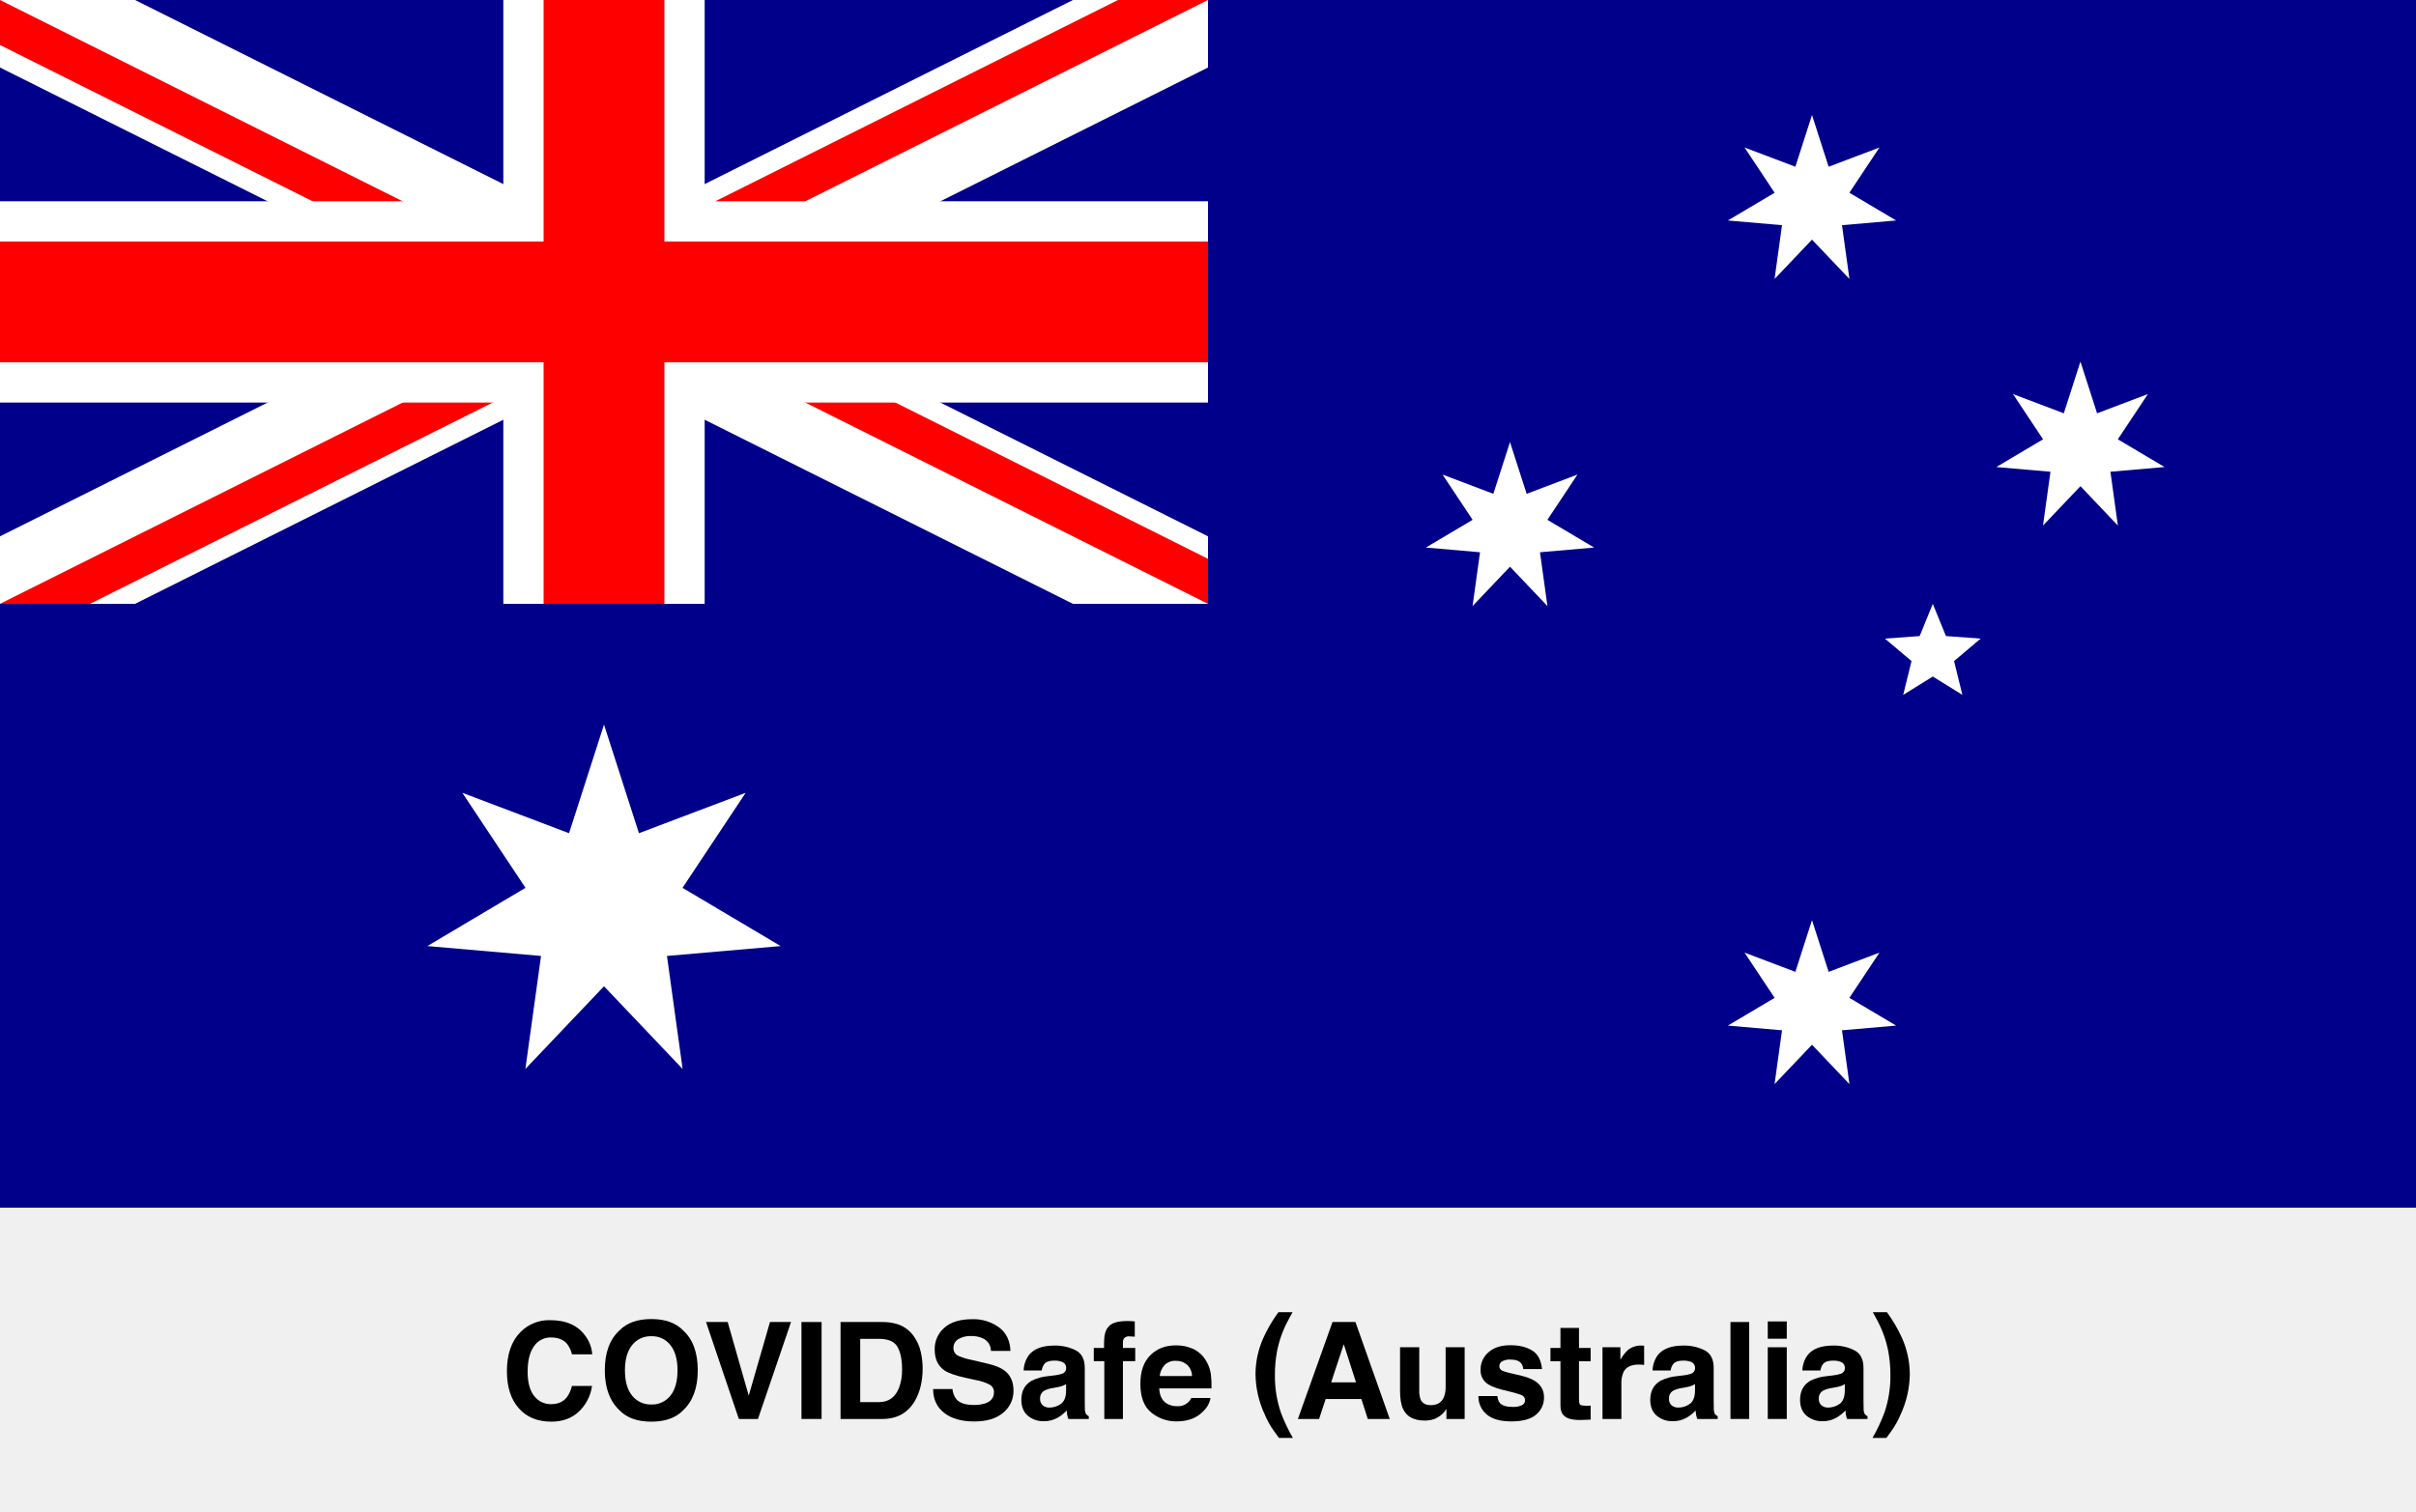
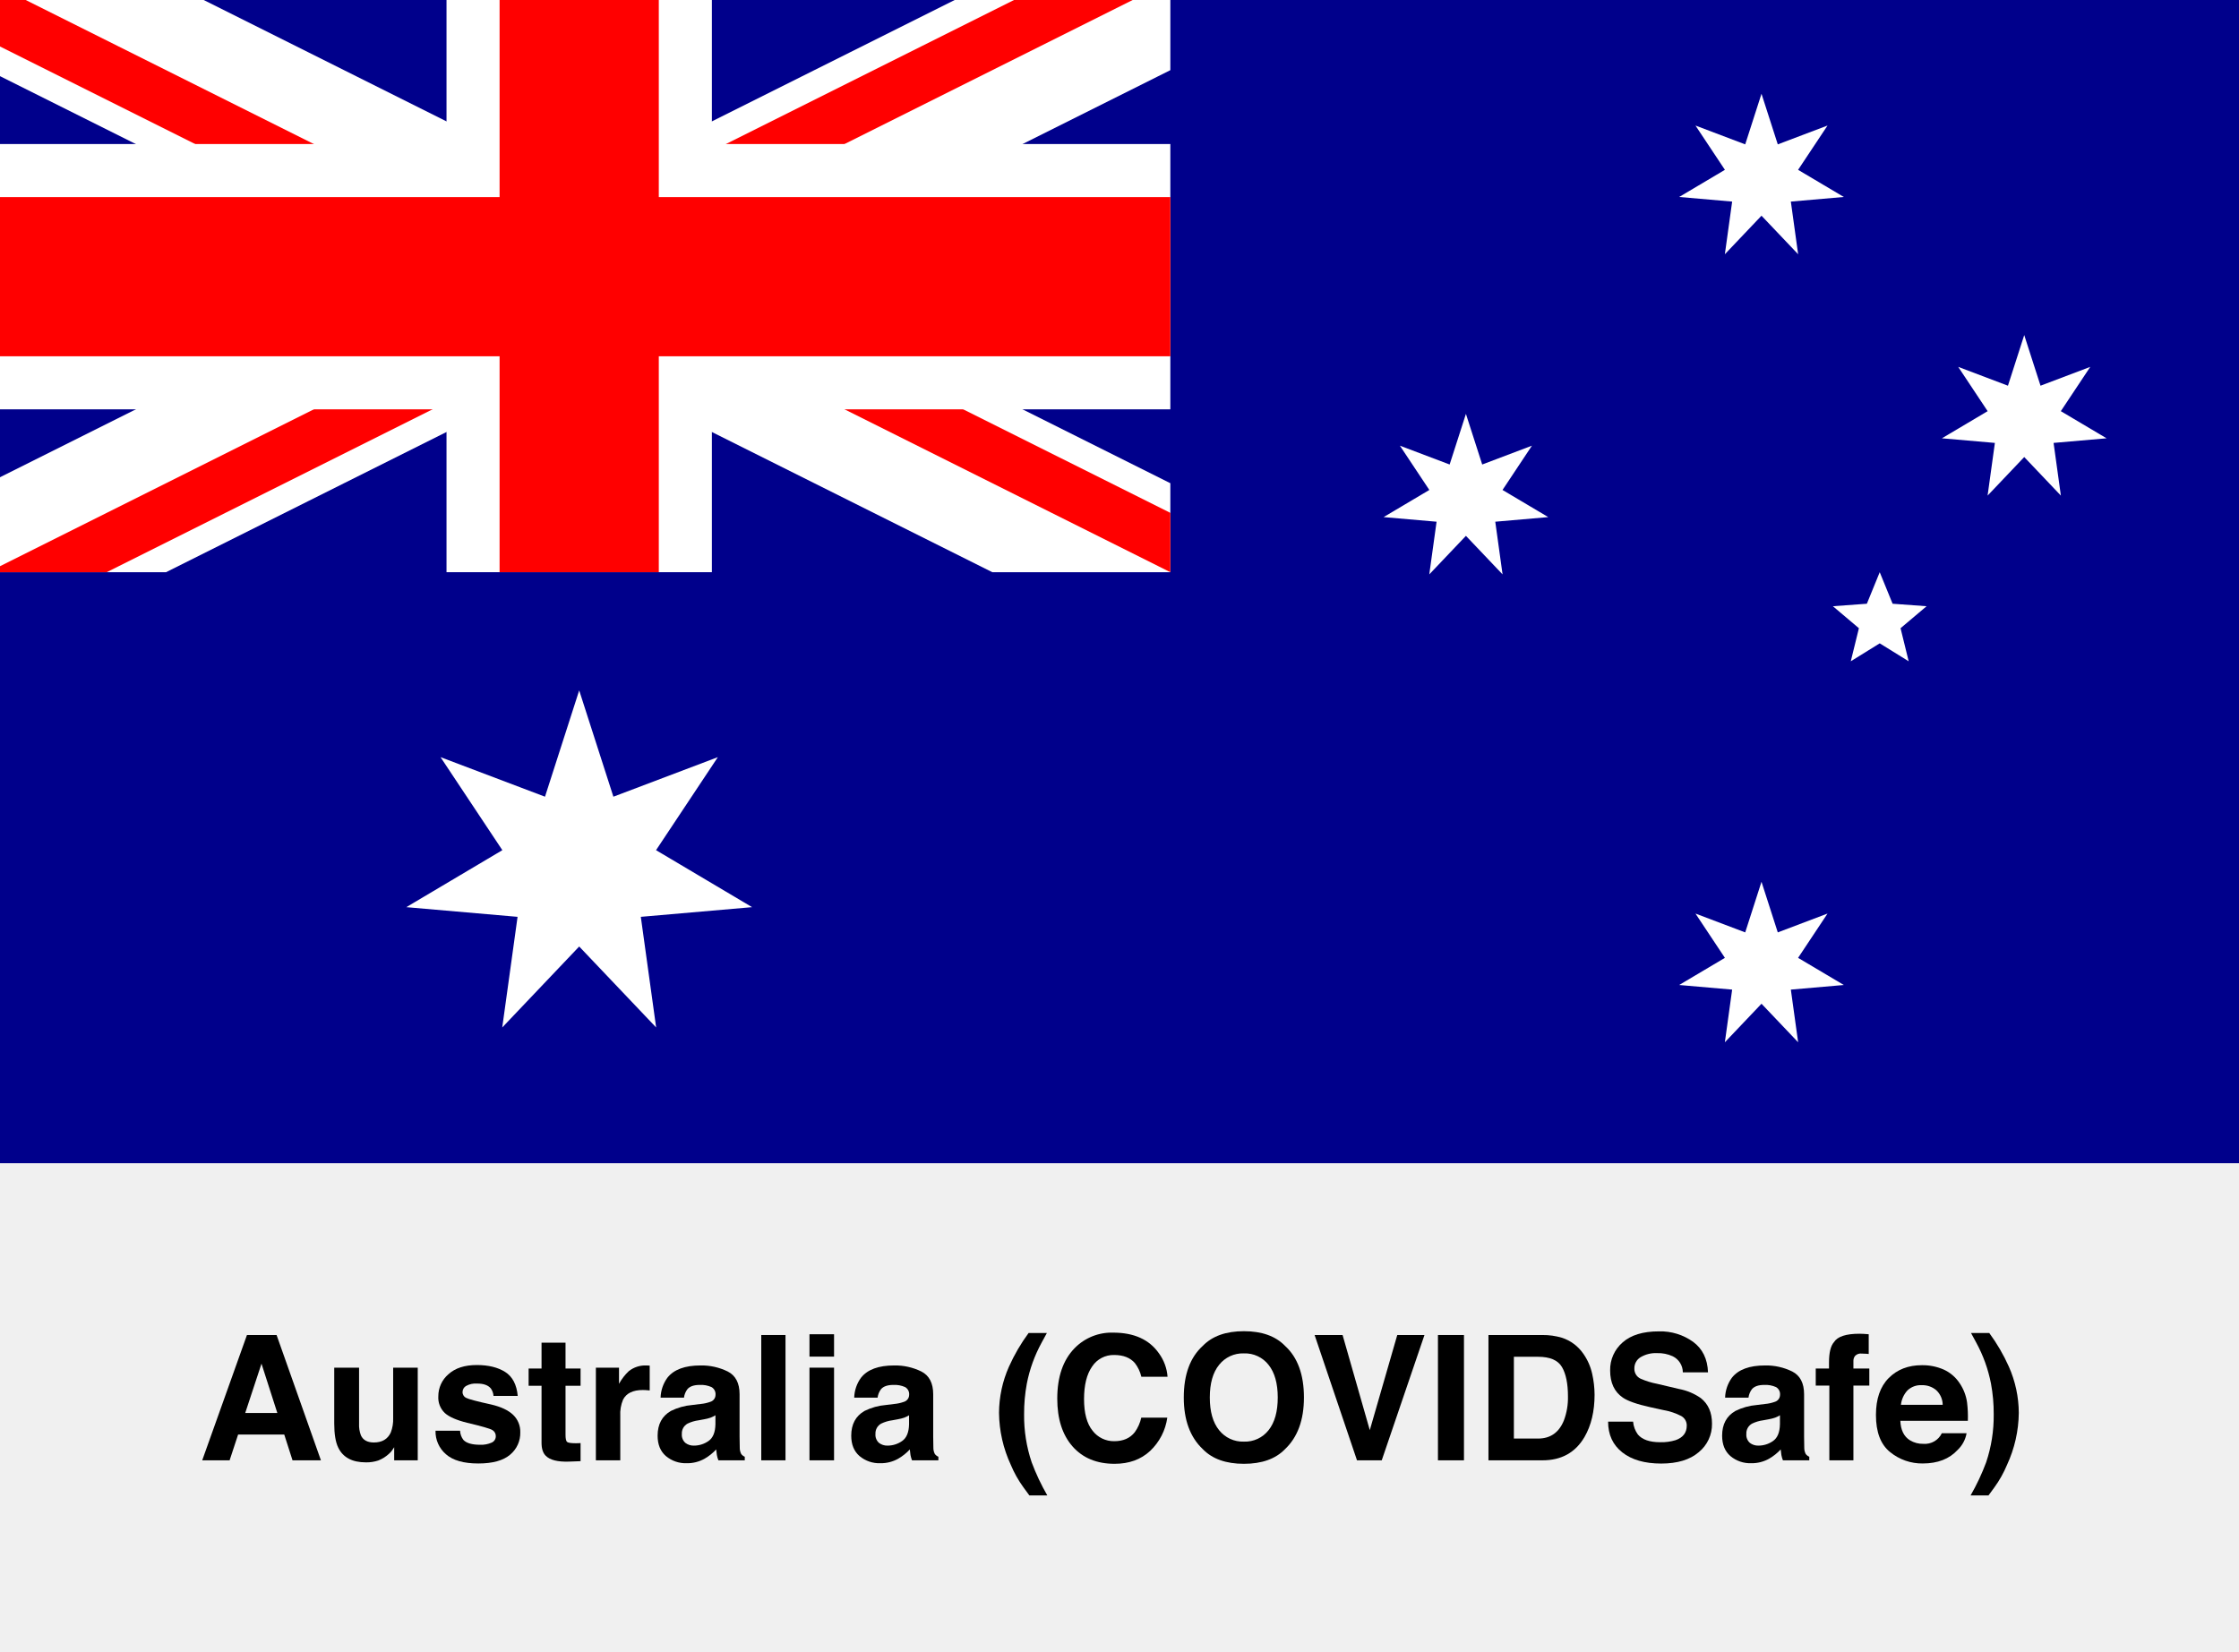
- <svg xmlns="http://www.w3.org/2000/svg" id="Layer_1" data-name="Layer 1" viewBox="0 0 1280 800.99">
+ <svg xmlns="http://www.w3.org/2000/svg" id="Layer_1" data-name="Layer 1" viewBox="0 0 900 663.987">
  <defs>
-     <style>.cls-1{fill:none;}.cls-2{fill:#00008b;}.cls-3{clip-path:url(#clip-path);}.cls-4,.cls-7{stroke:#fff;}.cls-4,.cls-6,.cls-7,.cls-8{stroke-miterlimit:426.667;}.cls-4,.cls-8{stroke-width:64px;}.cls-5{clip-path:url(#clip-path-2);}.cls-6,.cls-8{stroke:red;}.cls-6{stroke-width:42.667px;}.cls-7{stroke-width:106.667px;}.cls-9{fill:#fff;}</style>
+     <style>.cls-1{fill:none;}.cls-2{fill:#00008b;}.cls-3{clip-path:url(#clip-path);}.cls-4{fill:#fff;}.cls-5{clip-path:url(#clip-path-2);}.cls-6{fill:red;}</style>
    <clipPath id="clip-path">
-       <rect class="cls-1" x="-0" y="-0" width="640" height="320" />
+       <rect class="cls-1" x="-4.808" y="-7.568" width="475.247" height="237.623" />
    </clipPath>
    <clipPath id="clip-path-2">
-       <path class="cls-1" d="M-0,0V160H640V320h0ZM640,0H320V320h-320Z" />
+       <path class="cls-1" d="M-4.808-7.568V111.244H470.438V230.055h0Zm475.247,0H232.815V230.055H-4.808Z" />
    </clipPath>
  </defs>
-   <rect class="cls-2" x="-0" y="-0" width="1280" height="640" />
+   <rect class="cls-2" x="-4.808" y="-7.568" width="907.808" height="475.247" />
  <g class="cls-3">
-     <path class="cls-4" d="M-0,0,640,320M640,0l-640,320" />
+     <path d="M-4.808-7.568,470.438,230.055m0-237.623L-4.808,230.055" />
+     <polygon class="cls-4" points="456.126 258.676 232.813 147.021 9.501 258.676 -19.12 201.433 161.26 111.244 -19.12 21.054 9.501 -36.188 232.813 75.467 456.126 -36.188 484.748 21.054 304.367 111.244 484.748 201.433 456.126 258.676" />
  </g>
  <g class="cls-5">
-     <path class="cls-6" d="M-0,0,640,320M640,0l-640,320" />
+     <path d="M-4.808-7.568,470.438,230.055m0-237.623L-4.808,230.055" />
+     <polygon class="cls-6" points="460.897 249.137 232.814 135.096 4.731 249.137 -14.349 210.973 185.111 111.244 -14.349 11.514 4.731 -26.649 232.814 87.392 460.897 -26.649 479.979 11.514 280.518 111.244 479.979 210.973 460.897 249.137" />
  </g>
-   <path class="cls-7" d="M320,0V320m-320-160H640" />
-   <path class="cls-8" d="M320,0V320m-320-160H640" />
+   <path d="M232.815-7.568V230.055M-4.808,111.244H470.438" />
+   <polygon class="cls-4" points="286.148 230.055 179.482 230.055 179.482 164.577 -4.807 164.577 -4.807 57.91 179.482 57.91 179.482 -7.567 286.148 -7.567 286.148 57.91 470.437 57.91 470.437 164.577 286.148 164.577 286.148 230.055" />
+   <path d="M232.815-7.568V230.055M-4.808,111.244H470.438" />
+   <polygon class="cls-6" points="264.815 230.054 200.815 230.054 200.815 143.244 -4.81 143.244 -4.81 79.244 200.815 79.244 200.815 -7.567 264.815 -7.567 264.815 79.244 470.436 79.244 470.436 143.244 264.815 143.244 264.815 230.054" />
  <g id="Comwlth">
    <g id="Cstar">
-       <path id="Star7" class="cls-9" d="M320,384l18.512,57.559L395.056,420.145l-33.459,50.361L413.593,501.362l-60.235,5.24,8.295,59.891L320,522.667,278.347,566.493l8.295-59.891L226.407,501.362,278.403,470.506,244.944,420.145l56.543,21.414Z" />
+       <g id="Star7">
+         <path class="cls-4" d="M232.815,277.58l13.747,42.741,41.988-15.901-24.846,37.397,38.611,22.913L257.586,368.621l6.159,44.473L232.815,380.55l-30.93,32.544,6.159-44.473-44.729-3.891,38.611-22.913-24.846-37.397L219.068,320.321Z" />
+       </g>
    </g>
  </g>
  <g id="αCrucis">
-     <path id="Star7-2" data-name="Star7" class="cls-9" d="M960,487.619l8.815,27.409,26.925-10.197-15.933,23.981,24.76,14.693-28.683,2.495,3.95,28.519L960,553.651l-19.835,20.87,3.95-28.519-28.683-2.495,24.76-14.693-15.933-23.981,26.925,10.197Z" />
+     <g id="Star7-2">
+       <path class="cls-4" d="M708.061,354.525l6.546,20.353,19.994-7.572-11.831,17.808,18.386,10.911-21.299,1.853,2.933,21.178L708.061,403.558l-14.729,15.497,2.933-21.178-21.299-1.853,18.386-10.911-11.831-17.808,19.994,7.572Z" />
+     </g>
  </g>
  <g id="βCrucis">
-     <path id="Star7-3" data-name="Star7" class="cls-9" d="M800,234.286l8.815,27.409,26.925-10.197-15.933,23.981,24.76,14.693-28.683,2.495,3.95,28.519L800,300.317,780.165,321.187l3.95-28.519-28.683-2.495,24.76-14.693-15.933-23.981,26.925,10.197Z" />
+     <g id="Star7-3">
+       <path class="cls-4" d="M589.25,166.406l6.546,20.353,19.994-7.572-11.831,17.808,18.386,10.911-21.299,1.853,2.933,21.178-14.729-15.497L574.521,230.937l2.933-21.178-21.299-1.853,18.386-10.911L562.71,179.187l19.994,7.572Z" />
+     </g>
  </g>
  <g id="γCrucis">
-     <path id="Star7-4" data-name="Star7" class="cls-9" d="M960,60.952l8.815,27.409,26.925-10.197-15.933,23.981,24.76,14.693-28.683,2.495,3.95,28.519L960,126.984l-19.835,20.87,3.95-28.519-28.683-2.495,24.76-14.693-15.933-23.981,26.925,10.197Z" />
+     <g id="Star7-4">
+       <path class="cls-4" d="M708.061,37.694l6.546,20.353,19.994-7.572L722.77,68.283l18.386,10.911-21.299,1.853,2.933,21.178L708.061,86.727l-14.729,15.497,2.933-21.178-21.299-1.853,18.386-10.911L681.521,50.475l19.994,7.572Z" />
+     </g>
  </g>
  <g id="δCrucis">
-     <path id="Star7-5" data-name="Star7" class="cls-9" d="M1102.222,191.619l8.815,27.409,26.925-10.197-15.933,23.981,24.76,14.693-28.683,2.495,3.95,28.519-19.835-20.87-19.835,20.87,3.95-28.519-28.683-2.495,24.76-14.693-15.933-23.981,26.925,10.197Z" />
+     <g id="Star7-5">
+       <path class="cls-4" d="M813.672,134.723l6.546,20.353,19.994-7.572L828.38,165.312l18.386,10.911-21.299,1.853,2.933,21.178-14.729-15.497-14.729,15.497,2.933-21.178-21.299-1.853L798.962,165.312l-11.831-17.808,19.994,7.572Z" />
+     </g>
  </g>
  <g id="εCrucis">
-     <path id="Star5" class="cls-9" d="M1024,320l6.966,17.078,18.395,1.348-14.09,11.903,4.402,17.911L1024,358.519l-15.674,9.722,4.402-17.911L998.638,338.426l18.395-1.348Z" />
+     <g id="Star5">
+       <path class="cls-4" d="M755.586,230.055l5.173,12.682,13.66,1.001-10.463,8.839,3.269,13.3L755.586,258.658l-11.639,7.219,3.269-13.3L736.753,243.738l13.66-1.001Z" />
+     </g>
  </g>
-   <path d="M275.7,705.965a21.153,21.153,0,0,1,15.794-6.344q12.828,0,18.759,8.505a18.54,18.54,0,0,1,3.518,9.586h-10.736a14.636,14.636,0,0,0-2.63-5.577q-2.868-3.346-8.502-3.346a10.477,10.477,0,0,0-9.05,4.723q-3.312,4.724-3.312,13.368,0,8.645,3.495,12.95a10.953,10.953,0,0,0,8.882,4.305q5.524,0,8.423-3.695a16.216,16.216,0,0,0,2.659-5.961h10.666a23.145,23.145,0,0,1-7.052,13.664q-5.673,5.264-14.535,5.264-10.966,0-17.242-7.111-6.276-7.145-6.276-19.59Q268.562,713.25,275.7,705.965Z" />
-   <path d="M361.909,747.41q-5.821,5.996-16.836,5.996-11.015,0-16.836-5.996-7.808-7.354-7.808-21.193,0-14.117,7.808-21.193,5.821-5.994,16.836-5.995,11.014,0,16.836,5.995,7.772,7.077,7.773,21.193Q369.682,740.055,361.909,747.41Zm-6.71-7.808q3.747-4.706,3.747-13.385,0-8.644-3.747-13.368a12.247,12.247,0,0,0-10.126-4.723,12.409,12.409,0,0,0-10.178,4.705q-3.8,4.706-3.799,13.385,0,8.68,3.799,13.385a12.409,12.409,0,0,0,10.178,4.706A12.264,12.264,0,0,0,355.199,739.602Z" />
-   <path d="M407.938,700.597H419.092L401.575,751.976H391.433l-17.376-51.379h11.468l11.154,39.005Z" />
-   <path d="M435.283,751.976H424.617V700.597H435.283Z" />
-   <path d="M475.428,701.712a16.982,16.982,0,0,1,8.756,6.518,22.857,22.857,0,0,1,3.663,8.296,39.791,39.791,0,0,1,.977,8.505q0,10.248-4.116,17.359-5.582,9.586-17.233,9.586h-22.152V700.597h22.152A27.054,27.054,0,0,1,475.428,701.712Zm-19.683,7.808v33.532h9.915q7.611,0,10.613-7.494a26.394,26.394,0,0,0,1.641-9.795q0-7.843-2.461-12.043-2.462-4.201-9.793-4.201Z" />
-   <path d="M504.614,736.116a10.426,10.426,0,0,0,1.957,5.264q2.669,3.171,9.147,3.172a19.683,19.683,0,0,0,6.299-.837q4.592-1.603,4.591-5.961a4.392,4.392,0,0,0-2.249-3.939,24.399,24.399,0,0,0-7.134-2.405l-5.562-1.22q-8.201-1.812-11.268-3.939-5.194-3.555-5.194-11.12a14.767,14.767,0,0,1,5.081-11.467q5.082-4.566,14.927-4.566a22.885,22.885,0,0,1,14.026,4.305q5.805,4.305,6.087,12.496h-10.318a7.356,7.356,0,0,0-4.145-6.589,14.209,14.209,0,0,0-6.396-1.289,12.179,12.179,0,0,0-6.79,1.673,5.295,5.295,0,0,0-2.537,4.671,4.406,4.406,0,0,0,2.502,4.113,31.023,31.023,0,0,0,6.826,2.126L523.481,722.731q5.928,1.394,8.886,3.73,4.594,3.626,4.594,10.492a14.743,14.743,0,0,1-5.444,11.694q-5.443,4.654-15.378,4.653-10.147,0-15.96-4.583-5.814-4.583-5.813-12.601Z" />
-   <path d="M558.737,728.866a15.713,15.713,0,0,0,3.968-.871,2.989,2.989,0,0,0,2.142-2.823,3.339,3.339,0,0,0-1.643-3.225,10.382,10.382,0,0,0-4.823-.889q-3.568,0-5.053,1.743a7.187,7.187,0,0,0-1.413,3.485h-9.586a14.535,14.535,0,0,1,2.8-8.191q3.956-5.02,13.583-5.019a24.225,24.225,0,0,1,11.133,2.475q4.866,2.475,4.866,9.342v17.429q0,1.813.07,4.392a5.52,5.52,0,0,0,.592,2.649,3.55,3.55,0,0,0,1.464,1.15V751.976H566.032a11.037,11.037,0,0,1-.627-2.161q-.175-1.011-.279-2.301a20.51,20.51,0,0,1-4.768,3.799,14.41,14.41,0,0,1-7.293,1.847,12.582,12.582,0,0,1-8.572-2.945q-3.384-2.945-3.383-8.348,0-7.006,5.443-10.144a24.325,24.325,0,0,1,8.779-2.44Zm6.075,4.636a11.075,11.075,0,0,1-1.926.959,16.323,16.323,0,0,1-2.668.679l-2.261.418a14.901,14.901,0,0,0-4.566,1.36,4.538,4.538,0,0,0-2.347,4.218,4.406,4.406,0,0,0,1.434,3.678,5.447,5.447,0,0,0,3.486,1.133,10.383,10.383,0,0,0,5.999-1.882q2.744-1.883,2.849-6.867Z" />
-   <path d="M599.112,700.126q.766.052,2.092.157v8.087q-.837-.105-2.806-.157a3.23,3.23,0,0,0-2.719.871,3.161,3.161,0,0,0-.749,2.039v3.207h6.518v7.007H594.929V751.976h-9.865V721.337h-5.577v-7.007h5.438v-2.44q0-6.099,2.057-8.401,2.161-3.415,10.422-3.416Q598.345,700.074,599.112,700.126Z" />
-   <path d="M631.922,714.751a15.454,15.454,0,0,1,6.566,5.621,18.661,18.661,0,0,1,3.027,7.855,48.513,48.513,0,0,1,.328,7.54H614.17q.231,5.718,3.973,8.017a10.091,10.091,0,0,0,5.478,1.429,7.717,7.717,0,0,0,7.561-4.357h10.142a12.406,12.406,0,0,1-3.683,6.866q-5.105,5.543-14.294,5.543a20.713,20.713,0,0,1-13.383-4.674q-5.798-4.675-5.798-15.212,0-9.872,5.234-15.14,5.234-5.268,13.587-5.268A21.633,21.633,0,0,1,631.922,714.751Zm-14.862,8.582a10.319,10.319,0,0,0-2.646,5.881h17.115a8.288,8.288,0,0,0-2.646-6.004,8.706,8.706,0,0,0-5.892-2.049A7.877,7.877,0,0,0,617.06,723.333Z" />
-   <path d="M669.245,709.215a74.685,74.685,0,0,1,8.052-13.803h7.494l-2.126,3.904a58.121,58.121,0,0,0-6.1,16.871,66.684,66.684,0,0,0-1.116,12.618,59.614,59.614,0,0,0,3.102,19.624,89.542,89.542,0,0,0,6.414,13.594H677.61l-2.475-3.381a45.327,45.327,0,0,1-5.124-9.132,52.005,52.005,0,0,1-4.845-21.333A47.315,47.315,0,0,1,669.245,709.215Z" />
-   <path d="M705.966,700.597h12.148L736.292,751.976H724.649l-3.391-10.562H702.338L698.855,751.976H687.625Zm-.708,31.964h13.159l-6.491-20.217Z" />
-   <path d="M751.925,713.981V736.883a12.036,12.036,0,0,0,.763,4.88q1.352,2.893,5.306,2.893,5.064,0,6.937-4.113a14.97,14.97,0,0,0,.971-5.891V713.981h10.073V751.976h-9.655v-5.368q-.139.175-.695,1.046a7.022,7.022,0,0,1-1.321,1.534,13.791,13.791,0,0,1-4.502,2.858,15.317,15.317,0,0,1-5.092.767q-8.411,0-11.332-6.065-1.633-3.346-1.633-9.865V713.981Z" />
-   <path d="M793.335,739.845a6.617,6.617,0,0,0,1.366,3.765q1.856,1.987,6.865,1.987a10.503,10.503,0,0,0,4.676-.872,2.919,2.919,0,0,0,.337-5.159q-1.397-.871-10.393-2.998-6.476-1.603-9.125-4.009a8.689,8.689,0,0,1-2.649-6.832,11.842,11.842,0,0,1,4.139-9.046q4.14-3.781,11.65-3.782,7.125,0,11.615,2.841,4.488,2.841,5.153,9.812h-9.934a5.873,5.873,0,0,0-1.083-3.033q-1.644-2.021-5.593-2.021a8.053,8.053,0,0,0-4.631,1.011,2.908,2.908,0,0,0-1.381,2.37,2.592,2.592,0,0,0,1.469,2.475q1.467.803,10.372,2.754,5.936,1.395,8.9,4.218a9.577,9.577,0,0,1,2.928,7.146,11.537,11.537,0,0,1-4.209,9.22q-4.209,3.572-13.01,3.573-8.977,0-13.255-3.782a12.293,12.293,0,0,1-4.278-9.638Z" />
-   <path d="M821.431,721.406v-7.076h5.298V703.734h9.829v10.596h6.17v7.076h-6.17v20.078q0,2.336.593,2.91.592.575,3.625.575.453,0,.959-.017.505-.017.994-.052v7.425l-4.706.174q-7.041.243-9.62-2.44-1.674-1.707-1.673-5.264V721.406Z" />
-   <path d="M870.213,713.093q.191.018.854.053v10.178q-.942-.105-1.673-.14-.733-.035-1.185-.035-5.995,0-8.052,3.904a15.189,15.189,0,0,0-1.15,6.763V751.976H849.002V713.981H858.483v6.623a21.01,21.01,0,0,1,4.009-5.194,10.912,10.912,0,0,1,7.25-2.335Q870.02,713.076,870.213,713.093Z" />
-   <path d="M891.936,728.866a15.707,15.707,0,0,0,3.968-.871,2.989,2.989,0,0,0,2.142-2.823,3.339,3.339,0,0,0-1.643-3.225,10.385,10.385,0,0,0-4.823-.889q-3.568,0-5.052,1.743a7.181,7.181,0,0,0-1.414,3.485h-9.586a14.533,14.533,0,0,1,2.8-8.191q3.956-5.02,13.584-5.019a24.227,24.227,0,0,1,11.133,2.475q4.866,2.475,4.866,9.342v17.429q0,1.813.07,4.392a5.516,5.516,0,0,0,.593,2.649,3.549,3.549,0,0,0,1.464,1.15V751.976H899.231a11.041,11.041,0,0,1-.628-2.161q-.175-1.011-.278-2.301a20.512,20.512,0,0,1-4.769,3.799,14.409,14.409,0,0,1-7.293,1.847,12.58,12.58,0,0,1-8.572-2.945q-3.384-2.945-3.383-8.348,0-7.006,5.443-10.144a24.323,24.323,0,0,1,8.779-2.44Zm6.075,4.636a11.056,11.056,0,0,1-1.926.959,16.309,16.309,0,0,1-2.668.679l-2.261.418a14.907,14.907,0,0,0-4.566,1.36,4.537,4.537,0,0,0-2.347,4.218,4.405,4.405,0,0,0,1.434,3.678,5.446,5.446,0,0,0,3.486,1.133,10.386,10.386,0,0,0,5.999-1.882q2.743-1.883,2.849-6.867Z" />
-   <path d="M926.733,751.976h-9.934V700.597h9.934Z" />
-   <path d="M946.637,709.45H936.563v-9.168h10.074Zm-10.074,4.531h10.074V751.976H936.563Z" />
-   <path d="M971.306,728.866a15.707,15.707,0,0,0,3.968-.871,2.989,2.989,0,0,0,2.142-2.823,3.339,3.339,0,0,0-1.643-3.225,10.385,10.385,0,0,0-4.823-.889q-3.568,0-5.052,1.743a7.181,7.181,0,0,0-1.414,3.485h-9.586a14.533,14.533,0,0,1,2.8-8.191q3.956-5.02,13.584-5.019a24.227,24.227,0,0,1,11.133,2.475q4.866,2.475,4.866,9.342v17.429q0,1.813.07,4.392a5.516,5.516,0,0,0,.593,2.649,3.549,3.549,0,0,0,1.464,1.15V751.976H978.601a11.041,11.041,0,0,1-.628-2.161q-.175-1.011-.278-2.301a20.512,20.512,0,0,1-4.769,3.799,14.409,14.409,0,0,1-7.293,1.847,12.58,12.58,0,0,1-8.572-2.945q-3.384-2.945-3.383-8.348,0-7.006,5.443-10.144a24.323,24.323,0,0,1,8.779-2.44Zm6.075,4.636a11.056,11.056,0,0,1-1.926.959,16.309,16.309,0,0,1-2.668.679l-2.261.418a14.907,14.907,0,0,0-4.566,1.36,4.537,4.537,0,0,0-2.347,4.218,4.405,4.405,0,0,0,1.434,3.678,5.446,5.446,0,0,0,3.486,1.133,10.386,10.386,0,0,0,5.999-1.882q2.743-1.883,2.849-6.867Z" />
-   <path d="M1007.749,709.215a47.388,47.388,0,0,1,4.071,18.962,52.088,52.088,0,0,1-4.836,21.333,45.364,45.364,0,0,1-5.116,9.132l-2.47,3.381h-7.341a89.736,89.736,0,0,0,6.39-13.594,59.822,59.822,0,0,0,3.09-19.624,67,67,0,0,0-1.111-12.618,58.299,58.299,0,0,0-6.078-16.871l-2.119-3.904h7.481A74.79,74.79,0,0,1,1007.749,709.215Z" />
+   <path d="M99.266,536.754h11.912l17.824,50.381h-11.416l-3.324-10.356H95.71l-3.416,10.356H81.282ZM98.573,568.097h12.903L105.112,548.273Z" />
+   <path d="M144.333,549.879v22.456a11.803,11.803,0,0,0,.748,4.785q1.327,2.837,5.203,2.837,4.966,0,6.803-4.033a14.666,14.666,0,0,0,.952-5.776V549.879h9.878v37.256H158.449v-5.264q-.136.171-.682,1.025a6.834,6.834,0,0,1-1.295,1.504,13.519,13.519,0,0,1-4.414,2.803,15.017,15.017,0,0,1-4.993.752q-8.249,0-11.111-5.947-1.603-3.281-1.602-9.673V549.879Z" />
+   <path d="M184.938,575.241a6.481,6.481,0,0,0,1.34,3.691q1.819,1.948,6.73,1.948a10.298,10.298,0,0,0,4.585-.854,2.736,2.736,0,0,0,1.7-2.563,2.765,2.765,0,0,0-1.369-2.495q-1.37-.854-10.191-2.939-6.35-1.572-8.947-3.931a8.519,8.519,0,0,1-2.598-6.699,11.609,11.609,0,0,1,4.059-8.87q4.059-3.708,11.424-3.708,6.987,0,11.389,2.786,4.402,2.786,5.053,9.622h-9.741a5.76,5.76,0,0,0-1.062-2.974q-1.611-1.982-5.484-1.982a7.899,7.899,0,0,0-4.541.991,2.852,2.852,0,0,0-1.354,2.324,2.542,2.542,0,0,0,1.439,2.427q1.44.787,10.171,2.7,5.821,1.367,8.727,4.136a9.39,9.39,0,0,1,2.871,7.007,11.313,11.313,0,0,1-4.127,9.041q-4.128,3.503-12.757,3.503-8.804,0-12.998-3.708a12.054,12.054,0,0,1-4.195-9.451Z" />
+   <path d="M212.487,557.16v-6.938h5.195V539.831h9.639v10.391h6.05v6.938h-6.05v19.688q0,2.29.581,2.854.58.564,3.555.564.444,0,.939-.017.495-.017.975-.051v7.28l-4.614.171q-6.905.239-9.434-2.393-1.641-1.674-1.641-5.161V557.16Z" />
+   <path d="M260.322,549.008q.186.018.837.051v9.98q-.923-.103-1.641-.137-.718-.034-1.162-.034-5.88,0-7.896,3.828a14.893,14.893,0,0,0-1.128,6.631v17.808h-9.81V549.879h9.297v6.494a20.589,20.589,0,0,1,3.931-5.093,10.7,10.7,0,0,1,7.109-2.29C260.042,548.991,260.196,548.997,260.322,549.008Z" />
+   <path d="M281.623,564.474a15.393,15.393,0,0,0,3.891-.854,2.931,2.931,0,0,0,2.101-2.769,3.273,3.273,0,0,0-1.611-3.162,10.182,10.182,0,0,0-4.729-.872q-3.499,0-4.955,1.709a7.043,7.043,0,0,0-1.386,3.418H265.534a14.257,14.257,0,0,1,2.746-8.032q3.879-4.922,13.319-4.922a23.751,23.751,0,0,1,10.916,2.427q4.771,2.427,4.771,9.16v17.09q0,1.778.068,4.307a5.41,5.41,0,0,0,.581,2.598,3.479,3.479,0,0,0,1.436,1.128v1.436h-10.596a10.754,10.754,0,0,1-.615-2.119q-.171-.991-.273-2.256a20.117,20.117,0,0,1-4.676,3.726,14.13,14.13,0,0,1-7.151,1.812,12.34,12.34,0,0,1-8.405-2.888q-3.318-2.888-3.317-8.186,0-6.87,5.337-9.946a23.84,23.84,0,0,1,8.608-2.393Zm5.956,4.546a10.755,10.755,0,0,1-1.888.94,15.994,15.994,0,0,1-2.616.667l-2.218.41a14.599,14.599,0,0,0-4.478,1.333,4.449,4.449,0,0,0-2.301,4.136,4.322,4.322,0,0,0,1.405,3.606,5.344,5.344,0,0,0,3.419,1.111,10.182,10.182,0,0,0,5.883-1.846q2.689-1.846,2.793-6.733Z" />
+   <path d="M315.744,587.135h-9.741V536.754h9.741Z" />
+   <path d="M335.261,545.436h-9.878v-8.989h9.878Zm-9.878,4.443h9.878v37.256h-9.878Z" />
+   <path d="M359.45,564.474a15.393,15.393,0,0,0,3.891-.854,2.931,2.931,0,0,0,2.101-2.769,3.273,3.273,0,0,0-1.611-3.162,10.182,10.182,0,0,0-4.729-.872q-3.499,0-4.955,1.709a7.043,7.043,0,0,0-1.386,3.418h-9.399a14.257,14.257,0,0,1,2.746-8.032q3.879-4.922,13.319-4.922a23.751,23.751,0,0,1,10.916,2.427q4.771,2.427,4.771,9.16v17.09q0,1.778.068,4.307a5.41,5.41,0,0,0,.581,2.598,3.479,3.479,0,0,0,1.436,1.128v1.436H366.603a10.754,10.754,0,0,1-.615-2.119q-.171-.991-.273-2.256a20.116,20.116,0,0,1-4.676,3.726,14.13,14.13,0,0,1-7.151,1.812,12.34,12.34,0,0,1-8.405-2.888q-3.318-2.888-3.317-8.186,0-6.87,5.337-9.946a23.84,23.84,0,0,1,8.608-2.393Zm5.956,4.546a10.755,10.755,0,0,1-1.888.94,15.994,15.994,0,0,1-2.616.667l-2.218.41a14.599,14.599,0,0,0-4.478,1.333,4.449,4.449,0,0,0-2.301,4.136,4.322,4.322,0,0,0,1.405,3.606,5.344,5.344,0,0,0,3.419,1.111,10.182,10.182,0,0,0,5.883-1.846q2.689-1.846,2.793-6.733Z" />
+   <path d="M405.568,549.469a73.253,73.253,0,0,1,7.896-13.535h7.349l-2.085,3.828a56.995,56.995,0,0,0-5.981,16.543,65.422,65.422,0,0,0-1.094,12.373,58.45,58.45,0,0,0,3.042,19.243,87.767,87.767,0,0,0,6.289,13.33h-7.212l-2.427-3.315a44.427,44.427,0,0,1-5.024-8.955,50.99,50.99,0,0,1-4.751-20.918A46.4,46.4,0,0,1,405.568,549.469Z" />
+   <path d="M431.982,542.018a20.741,20.741,0,0,1,15.487-6.221q12.579,0,18.395,8.34a18.18,18.18,0,0,1,3.449,9.399H458.786a14.351,14.351,0,0,0-2.578-5.469q-2.812-3.281-8.338-3.281a10.273,10.273,0,0,0-8.873,4.631q-3.248,4.632-3.248,13.108,0,8.477,3.427,12.698a10.741,10.741,0,0,0,8.71,4.221q5.416,0,8.259-3.623a15.918,15.918,0,0,0,2.607-5.845h10.459a22.697,22.697,0,0,1-6.915,13.398q-5.562,5.161-14.252,5.161-10.753,0-16.907-6.973-6.154-7.006-6.154-19.209Q424.982,549.162,431.982,542.018Z" />
+   <path d="M516.515,582.658q-5.708,5.879-16.509,5.879-10.802,0-16.509-5.879-7.657-7.211-7.656-20.781,0-13.843,7.656-20.781,5.707-5.878,16.509-5.879,10.8,0,16.509,5.879,7.622,6.939,7.622,20.781Q524.137,575.446,516.515,582.658Zm-6.579-7.656q3.672-4.614,3.674-13.125,0-8.476-3.674-13.108a12.01,12.01,0,0,0-9.93-4.631,12.168,12.168,0,0,0-9.98,4.614q-3.727,4.614-3.726,13.125,0,8.511,3.726,13.125a12.168,12.168,0,0,0,9.98,4.614A12.027,12.027,0,0,0,509.936,575.002Z" />
+   <path d="M561.65,536.754h10.938l-17.177,50.381h-9.946l-17.037-50.381h11.244l10.938,38.247Z" />
+   <path d="M588.464,587.135h-10.459V536.754h10.459Z" />
+   <path d="M627.828,537.848a16.649,16.649,0,0,1,8.586,6.392,22.419,22.419,0,0,1,3.592,8.135,39.017,39.017,0,0,1,.958,8.34q0,10.049-4.036,17.021-5.474,9.4-16.898,9.399H598.307V536.754h21.722A26.529,26.529,0,0,1,627.828,537.848Zm-19.301,7.656v32.881h9.723q7.463,0,10.406-7.349a25.888,25.888,0,0,0,1.609-9.604q0-7.69-2.413-11.809-2.414-4.118-9.603-4.119Z" />
+   <path d="M656.447,571.584a10.228,10.228,0,0,0,1.919,5.161q2.618,3.111,8.97,3.11a19.3,19.3,0,0,0,6.177-.82q4.501-1.572,4.502-5.845a4.307,4.307,0,0,0-2.205-3.862,23.931,23.931,0,0,0-6.995-2.358l-5.454-1.196q-8.042-1.777-11.049-3.862-5.093-3.486-5.093-10.903a14.479,14.479,0,0,1,4.982-11.245q4.982-4.477,14.636-4.478a22.443,22.443,0,0,1,13.754,4.221q5.692,4.222,5.969,12.253H676.442a7.212,7.212,0,0,0-4.064-6.46,13.928,13.928,0,0,0-6.272-1.265,11.941,11.941,0,0,0-6.658,1.641,5.192,5.192,0,0,0-2.487,4.58,4.32,4.32,0,0,0,2.453,4.033,30.443,30.443,0,0,0,6.693,2.085l8.841,2.085a22.502,22.502,0,0,1,8.714,3.657q4.504,3.555,4.505,10.288a14.456,14.456,0,0,1-5.338,11.467q-5.338,4.563-15.08,4.563-9.949,0-15.649-4.495-5.701-4.494-5.7-12.356Z" />
+   <path d="M709.518,564.474a15.393,15.393,0,0,0,3.891-.854,2.931,2.931,0,0,0,2.101-2.769,3.273,3.273,0,0,0-1.611-3.162,10.182,10.182,0,0,0-4.729-.872q-3.5,0-4.955,1.709a7.043,7.043,0,0,0-1.386,3.418h-9.399a14.257,14.257,0,0,1,2.746-8.032q3.879-4.922,13.319-4.922a23.751,23.751,0,0,1,10.916,2.427q4.771,2.427,4.771,9.16v17.09q0,1.778.068,4.307a5.41,5.41,0,0,0,.581,2.598,3.479,3.479,0,0,0,1.436,1.128v1.436h-10.596a10.754,10.754,0,0,1-.615-2.119q-.171-.991-.273-2.256a20.117,20.117,0,0,1-4.676,3.726,14.13,14.13,0,0,1-7.151,1.812,12.34,12.34,0,0,1-8.405-2.888q-3.318-2.888-3.317-8.186,0-6.87,5.337-9.946a23.84,23.84,0,0,1,8.608-2.393Zm5.956,4.546a10.755,10.755,0,0,1-1.888.94,15.994,15.994,0,0,1-2.616.667l-2.218.41a14.599,14.599,0,0,0-4.478,1.333,4.449,4.449,0,0,0-2.301,4.136,4.322,4.322,0,0,0,1.405,3.606,5.344,5.344,0,0,0,3.419,1.111,10.182,10.182,0,0,0,5.883-1.846q2.689-1.846,2.793-6.733Z" />
+   <path d="M749.108,536.293q.751.051,2.051.154v7.93q-.82-.103-2.752-.154a3.168,3.168,0,0,0-2.666.854,3.099,3.099,0,0,0-.734,2v3.145h6.392v6.87h-6.392v30.044h-9.673V557.091H729.865v-6.87h5.332v-2.393q0-5.981,2.017-8.237,2.118-3.349,10.22-3.35Q748.356,536.242,749.108,536.293Z" />
+   <path d="M781.281,550.634a15.153,15.153,0,0,1,6.438,5.512,18.309,18.309,0,0,1,2.969,7.702,47.692,47.692,0,0,1,.321,7.394H763.874q.227,5.606,3.896,7.861a9.895,9.895,0,0,0,5.371,1.401,7.566,7.566,0,0,0,7.414-4.272h9.945a12.166,12.166,0,0,1-3.611,6.733Q781.883,588.4,772.872,588.4a20.309,20.309,0,0,1-13.123-4.584q-5.685-4.584-5.685-14.916,0-9.68,5.132-14.846,5.133-5.166,13.323-5.166A21.214,21.214,0,0,1,781.281,550.634Zm-14.573,8.416a10.119,10.119,0,0,0-2.595,5.767h16.782a8.13,8.13,0,0,0-2.595-5.887,8.539,8.539,0,0,0-5.777-2.009A7.727,7.727,0,0,0,766.708,559.049Z" />
+   <path d="M807.494,549.469a46.474,46.474,0,0,1,3.992,18.594,51.085,51.085,0,0,1-4.742,20.918,44.561,44.561,0,0,1-5.016,8.955l-2.423,3.315h-7.199a87.922,87.922,0,0,0,6.266-13.33,58.656,58.656,0,0,0,3.031-19.243,65.677,65.677,0,0,0-1.09-12.373,57.14,57.14,0,0,0-5.959-16.543l-2.078-3.828h7.336A73.287,73.287,0,0,1,807.494,549.469Z" />
</svg>
